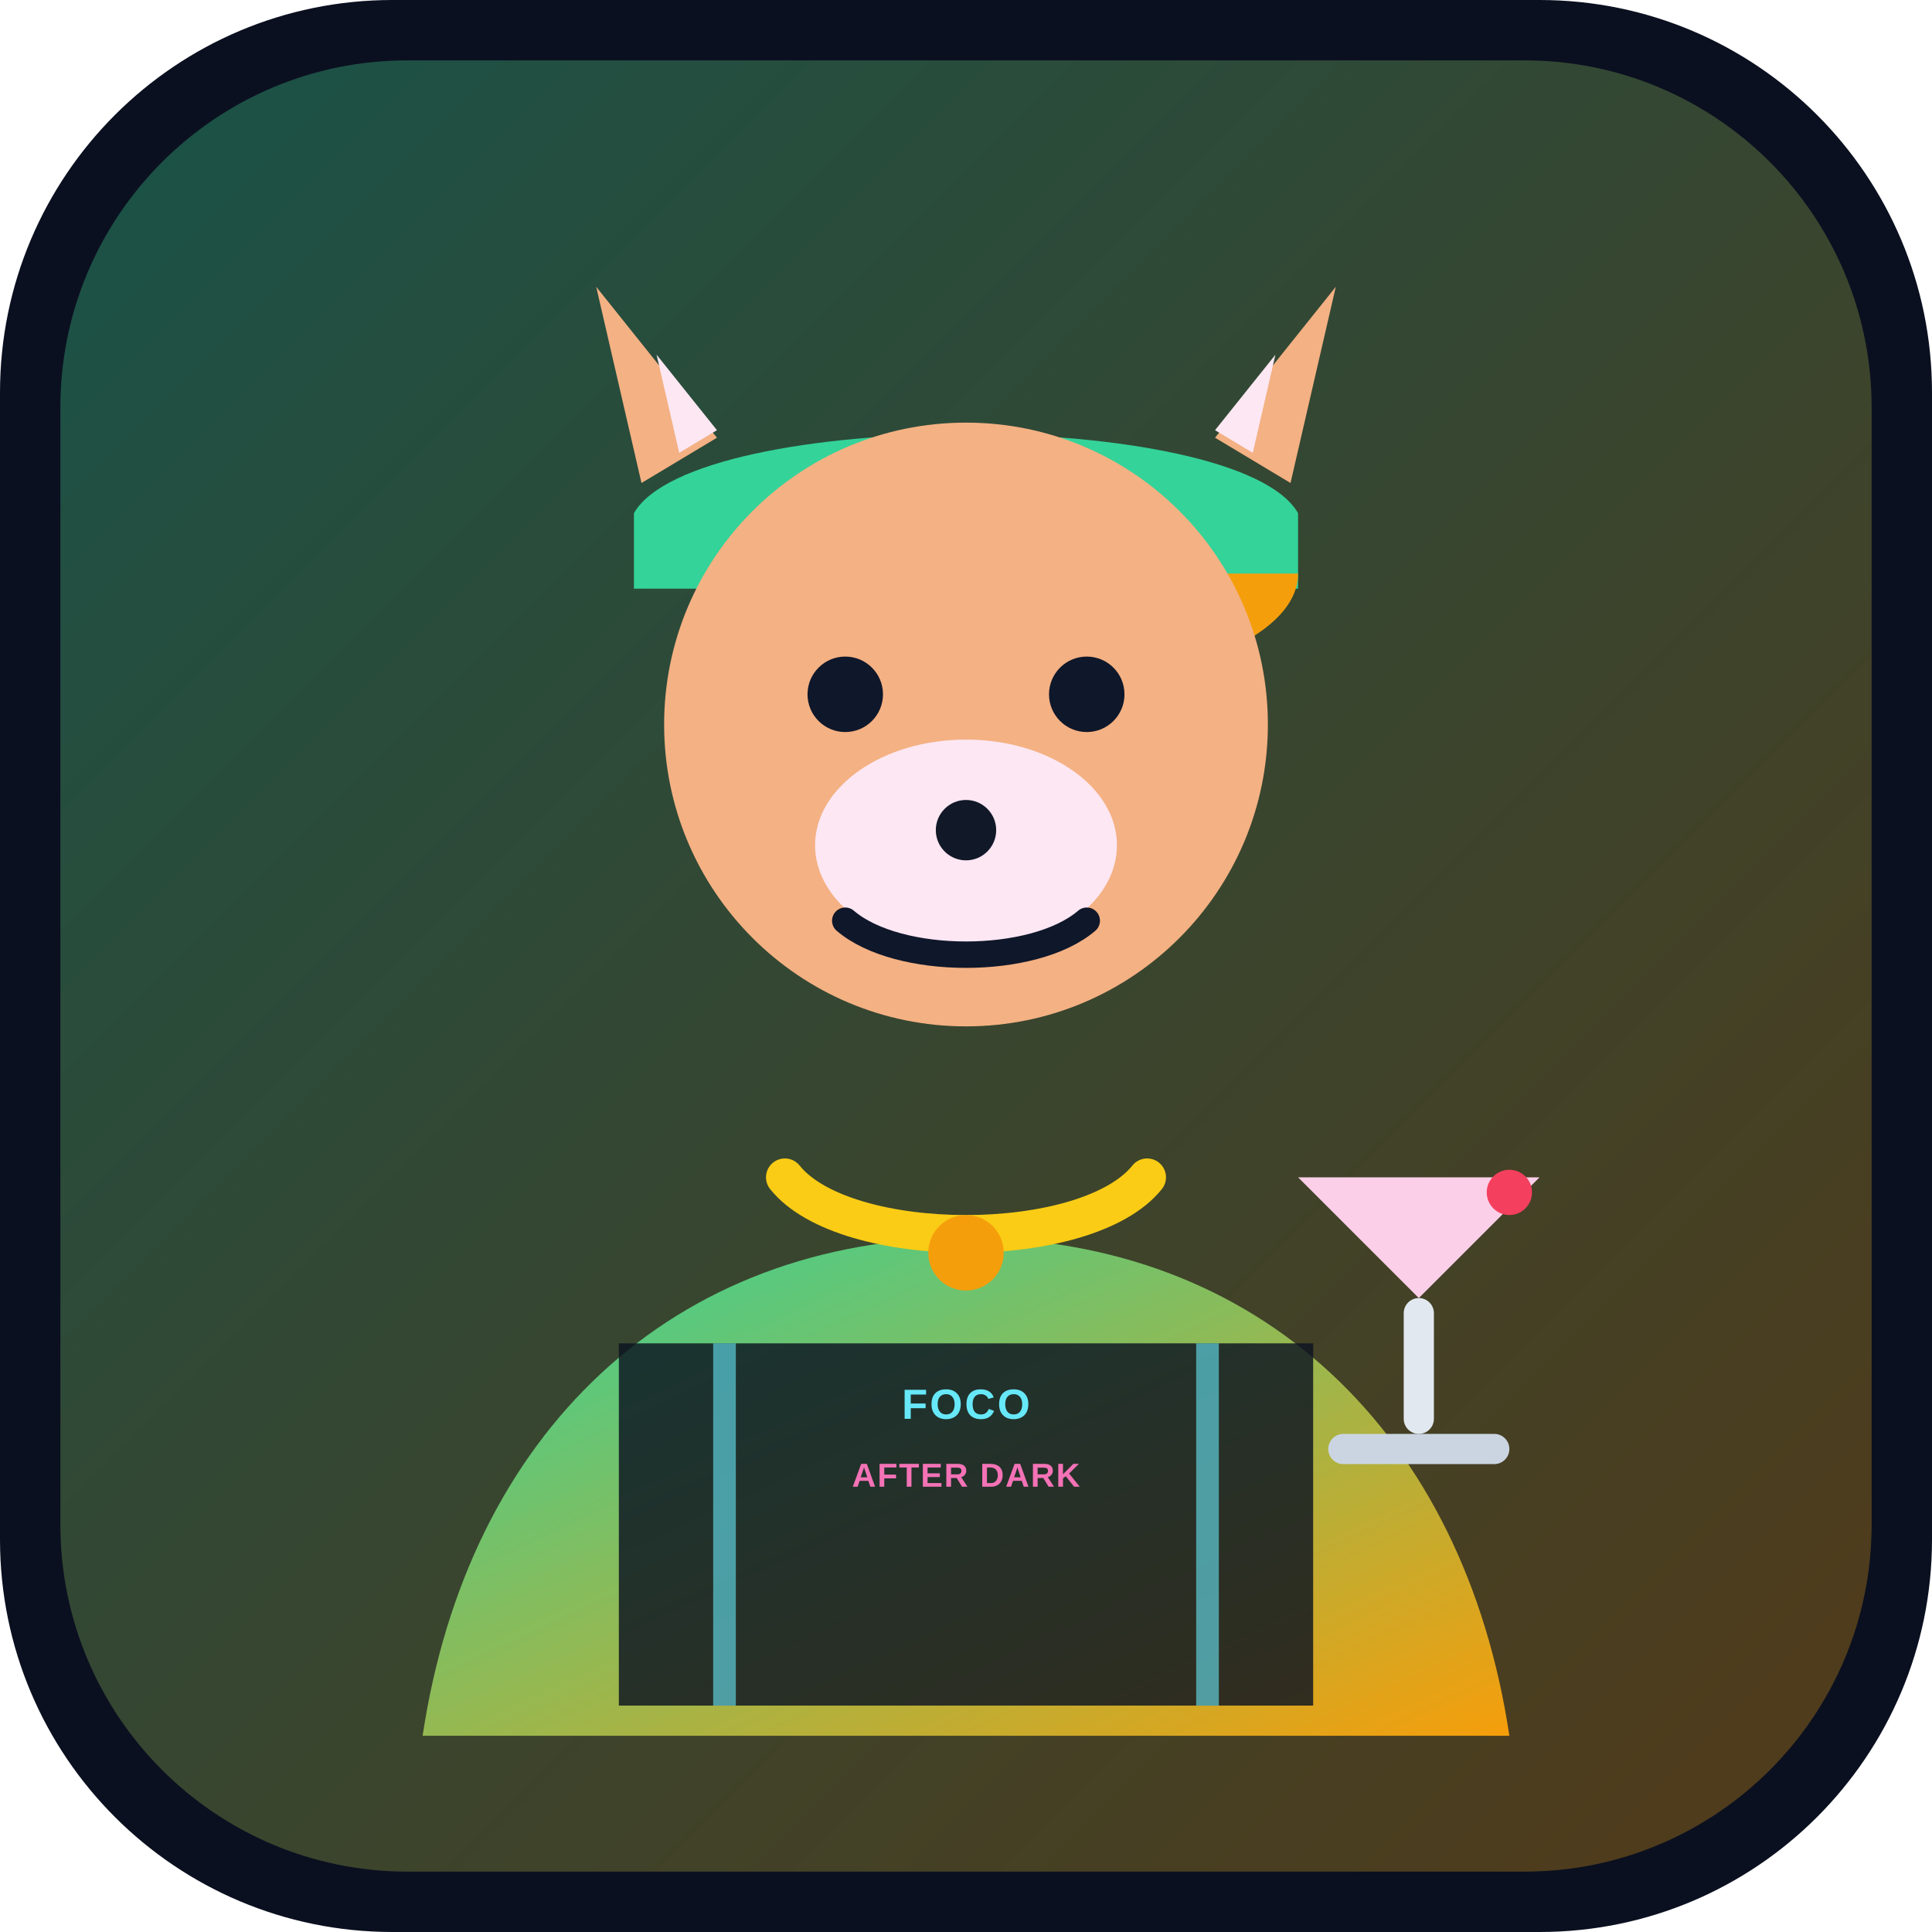
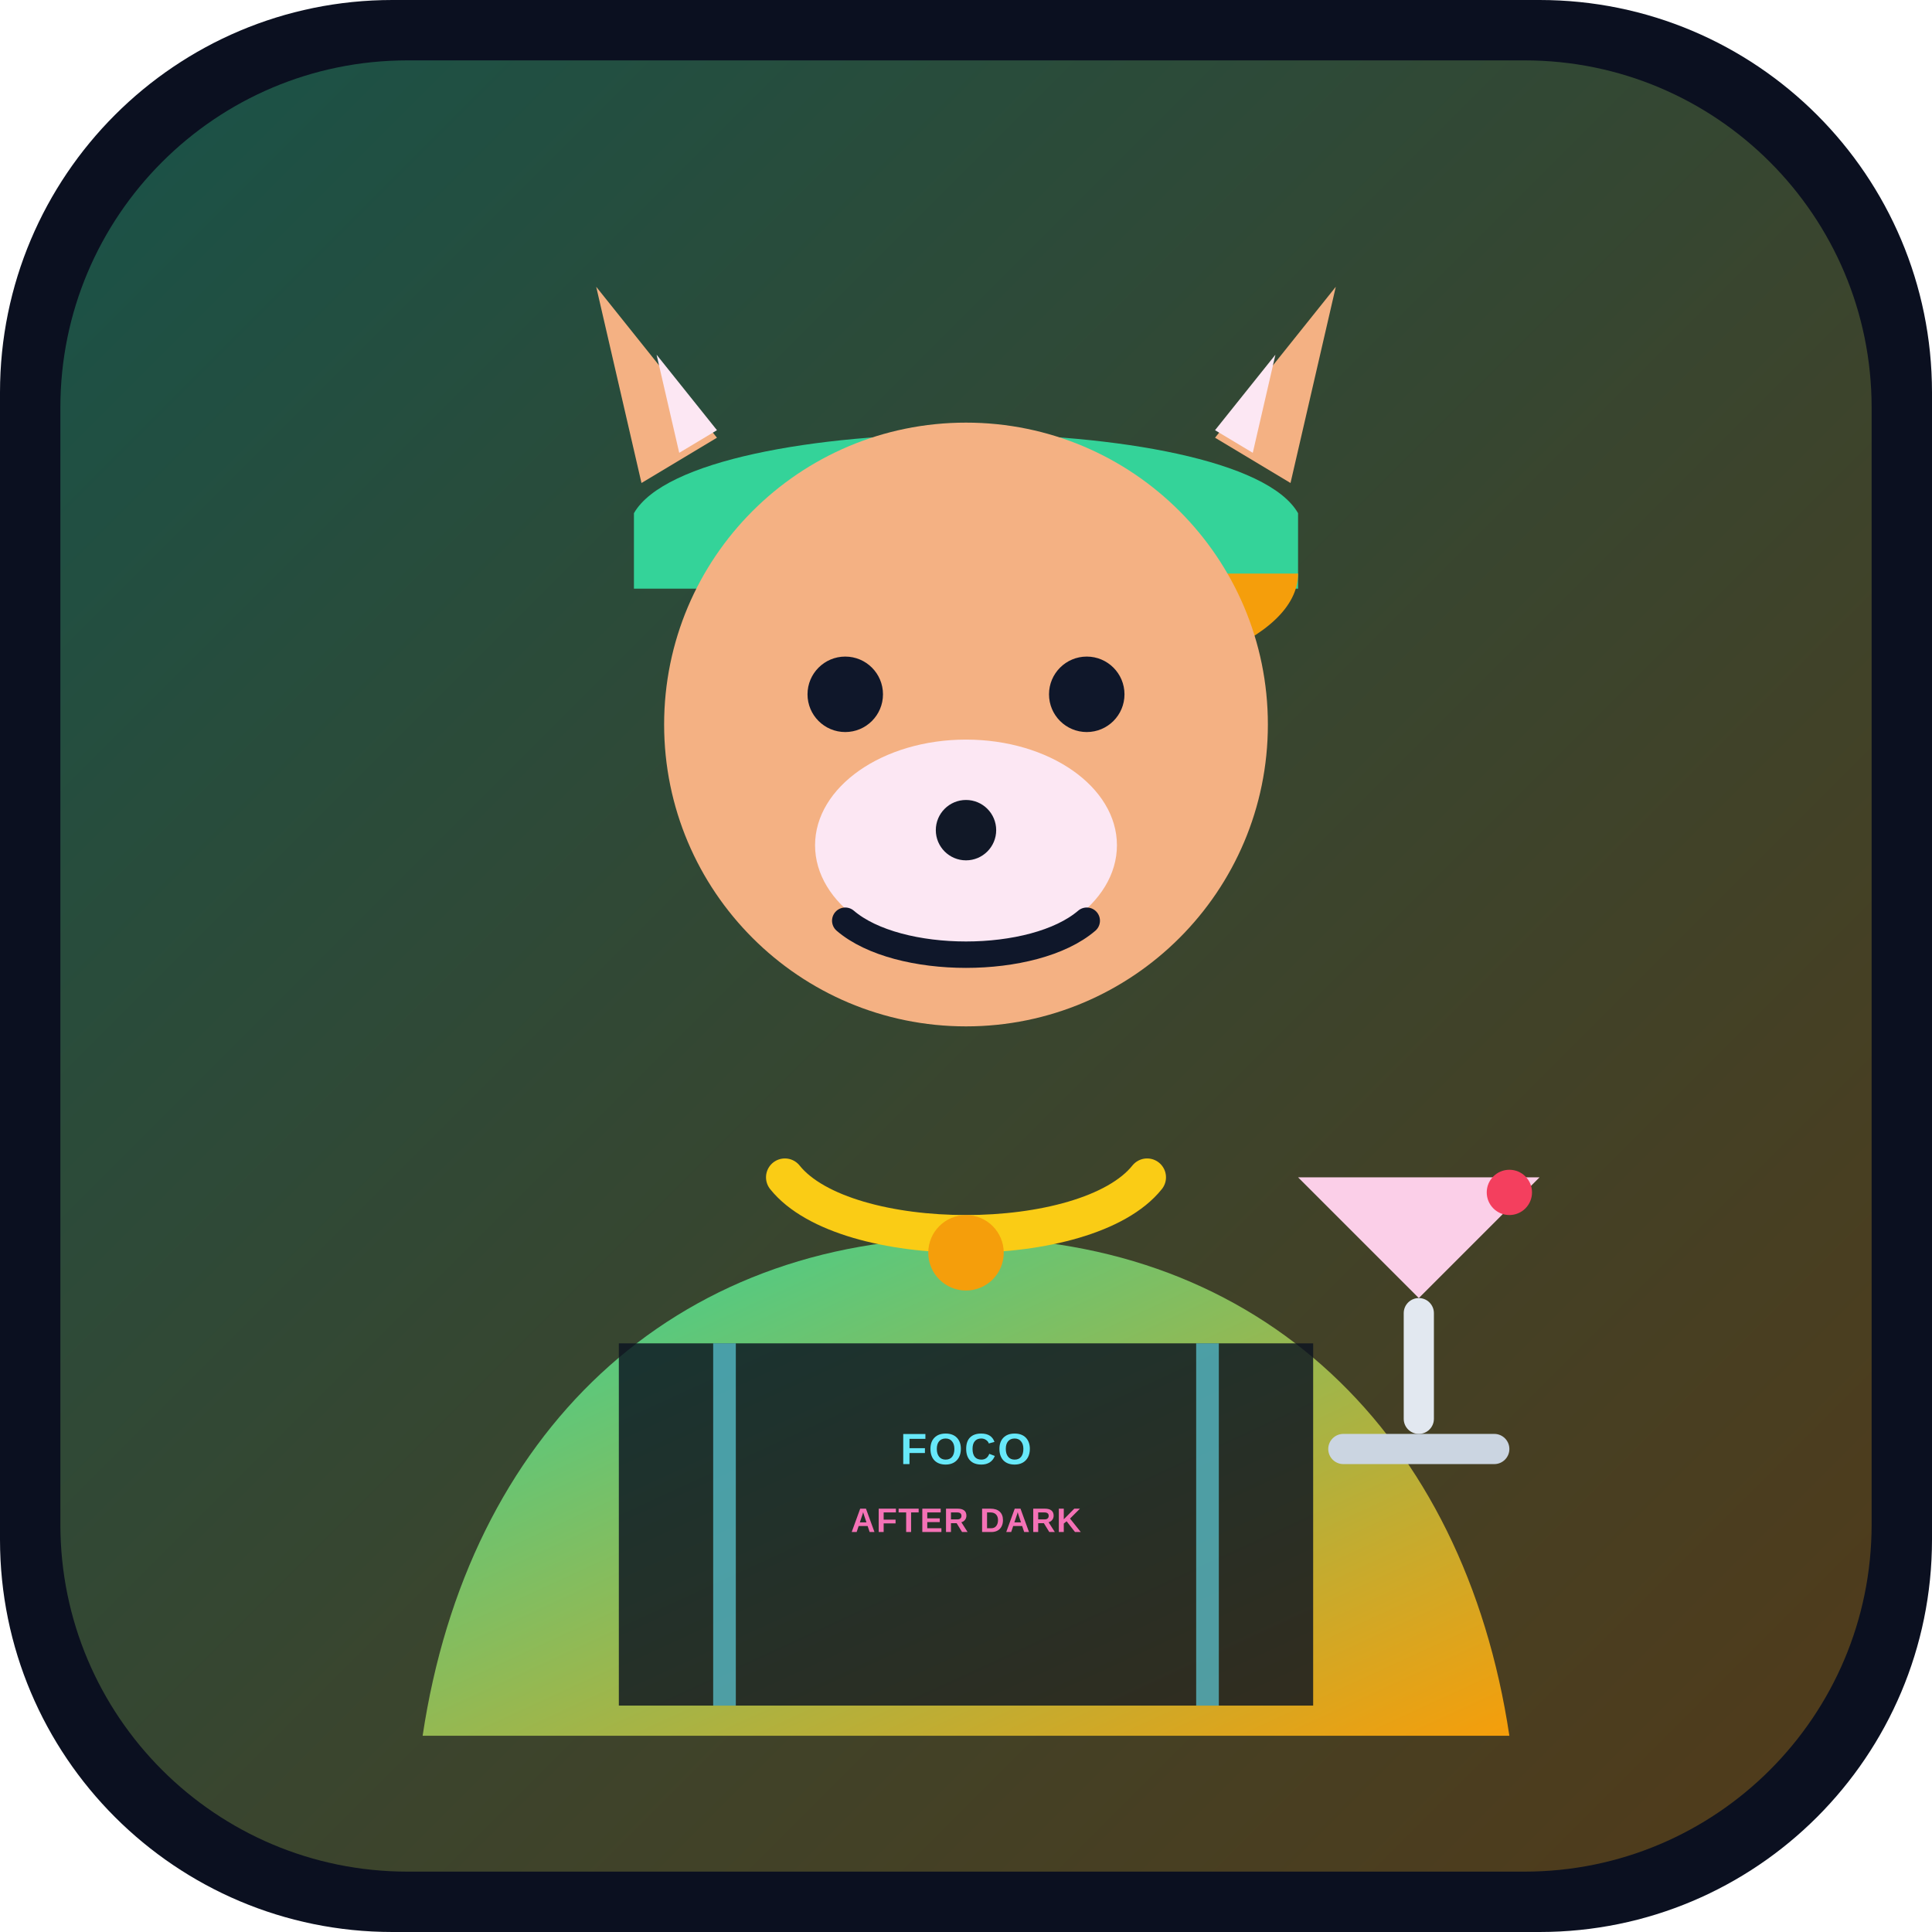
<svg xmlns="http://www.w3.org/2000/svg" viewBox="0 0 256 256" role="img" aria-label="Margarita Monkey">
  <defs>
    <linearGradient id="bg" x1="0" y1="0" x2="1" y2="1">
      <stop offset="0%" stop-color="#34d399" stop-opacity="0.34" />
      <stop offset="100%" stop-color="#f59e0b" stop-opacity="0.30" />
    </linearGradient>
    <linearGradient id="shirt" x1="0" y1="0" x2="1" y2="1">
      <stop offset="0%" stop-color="#34d399" />
      <stop offset="100%" stop-color="#f59e0b" />
    </linearGradient>
  </defs>
  <rect width="256" height="256" rx="52" fill="#0b1020" />
  <rect x="8" y="8" width="240" height="240" rx="46" fill="url(#bg)" />
  <path d="M95 58l-16-20 6 26z" fill="#f4b183" />
  <path d="M161 58l16-20-6 26z" fill="#f4b183" />
  <path d="M95 57l-8-10 3 13z" fill="#fce7f3" />
  <path d="M161 57l8-10-3 13z" fill="#fce7f3" />
  <path d="M84 68c8-14 80-14 88 0v10H84z" fill="#34d399" />
  <path d="M112 76h60c0 9-18 15-34 15h-26z" fill="#f59e0b" />
  <circle cx="128" cy="96" r="40" fill="#f4b183" />
  <ellipse cx="128" cy="112" rx="20" ry="14" fill="#fce7f3" />
  <circle cx="112" cy="92" r="5" fill="#0f172a" />
  <circle cx="144" cy="92" r="5" fill="#0f172a" />
  <circle cx="128" cy="110" r="4" fill="#111827" />
  <path d="M112 122c7 6 25 6 32 0" fill="none" stroke="#0f172a" stroke-width="3.5" stroke-linecap="round" />
  <path d="M56 230c6-40 33-66 72-66s66 26 72 66" fill="url(#shirt)" />
  <path d="M82 178h92v48H82z" fill="#0b1220" opacity="0.82" />
  <path d="M96 178v48M160 178v48" stroke="#67e8f9" stroke-width="3" opacity="0.6" />
  <path d="M104 156c8 10 40 10 48 0" fill="none" stroke="#facc15" stroke-width="5" stroke-linecap="round" />
  <circle cx="128" cy="166" r="5" fill="#f59e0b" />
-   <text x="128" y="188" text-anchor="middle" font-family="Arial, sans-serif" font-size="5.6" font-weight="700" fill="#67e8f9" letter-spacing="0.28">FOCO</text>
-   <text x="128" y="197" text-anchor="middle" font-family="Arial, sans-serif" font-size="4.4" font-weight="700" fill="#f472b6" letter-spacing="0.18">AFTER DARK</text>
+   <text x="128" y="194" text-anchor="middle" font-family="Arial, sans-serif" font-size="5.8" font-weight="700" fill="#67e8f9" letter-spacing="0.22">FOCO</text>
+   <text x="128" y="203" text-anchor="middle" font-family="Arial, sans-serif" font-size="4.5" font-weight="700" fill="#f472b6" letter-spacing="0.14">AFTER DARK</text>
  <path d="M172 156h32l-16 16z" fill="#fbcfe8" />
  <rect x="186" y="172" width="4" height="18" rx="2" fill="#e2e8f0" />
  <rect x="176" y="190" width="24" height="4" rx="2" fill="#cbd5e1" />
  <circle cx="200" cy="158" r="3" fill="#f43f5e" />
</svg>
